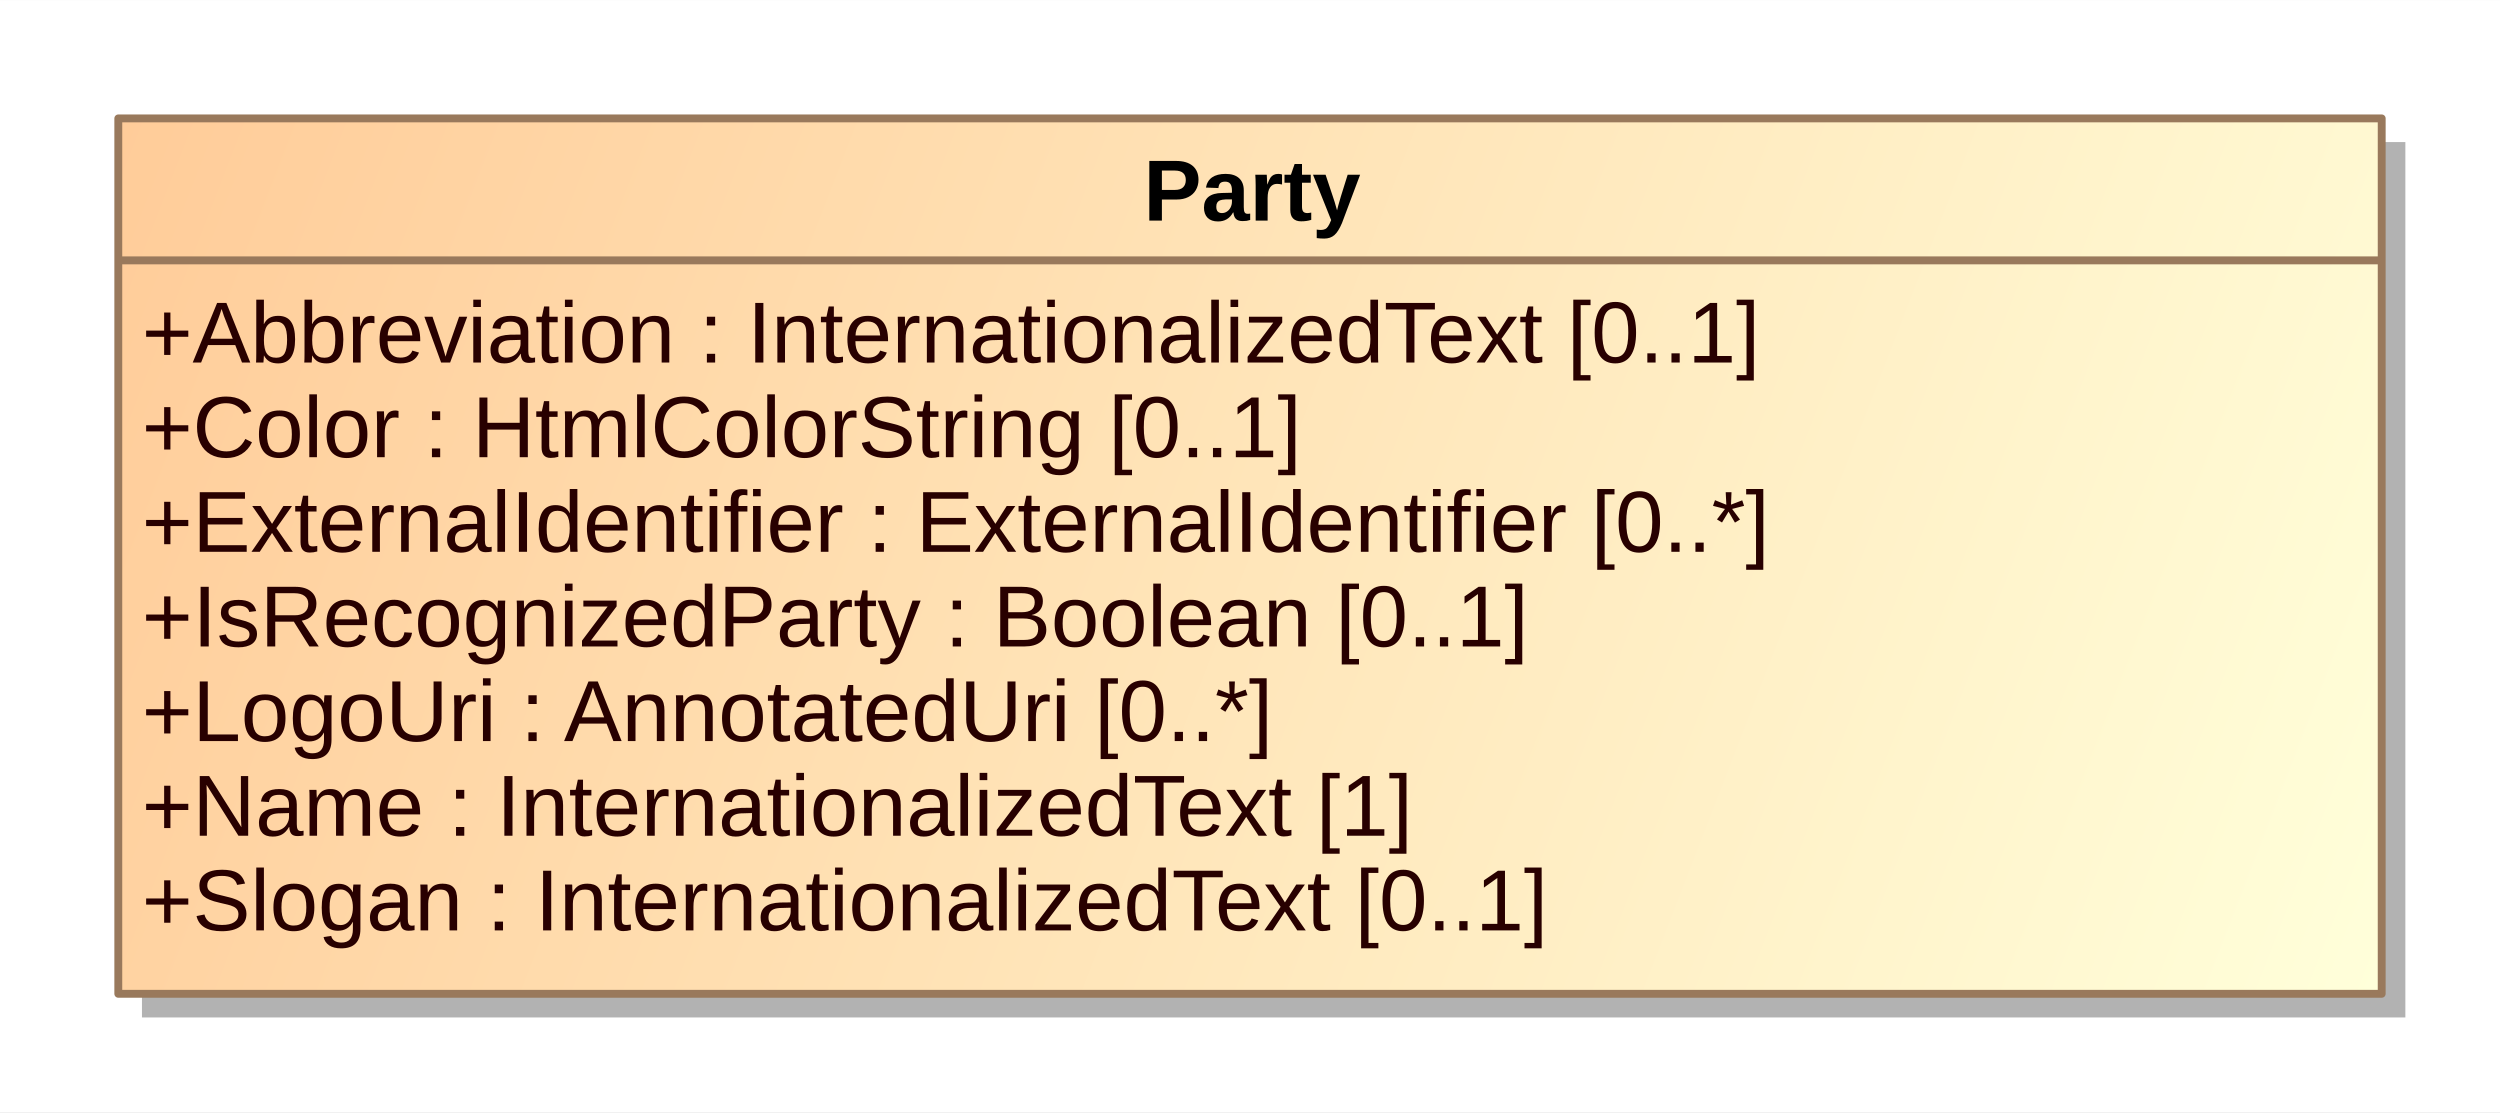
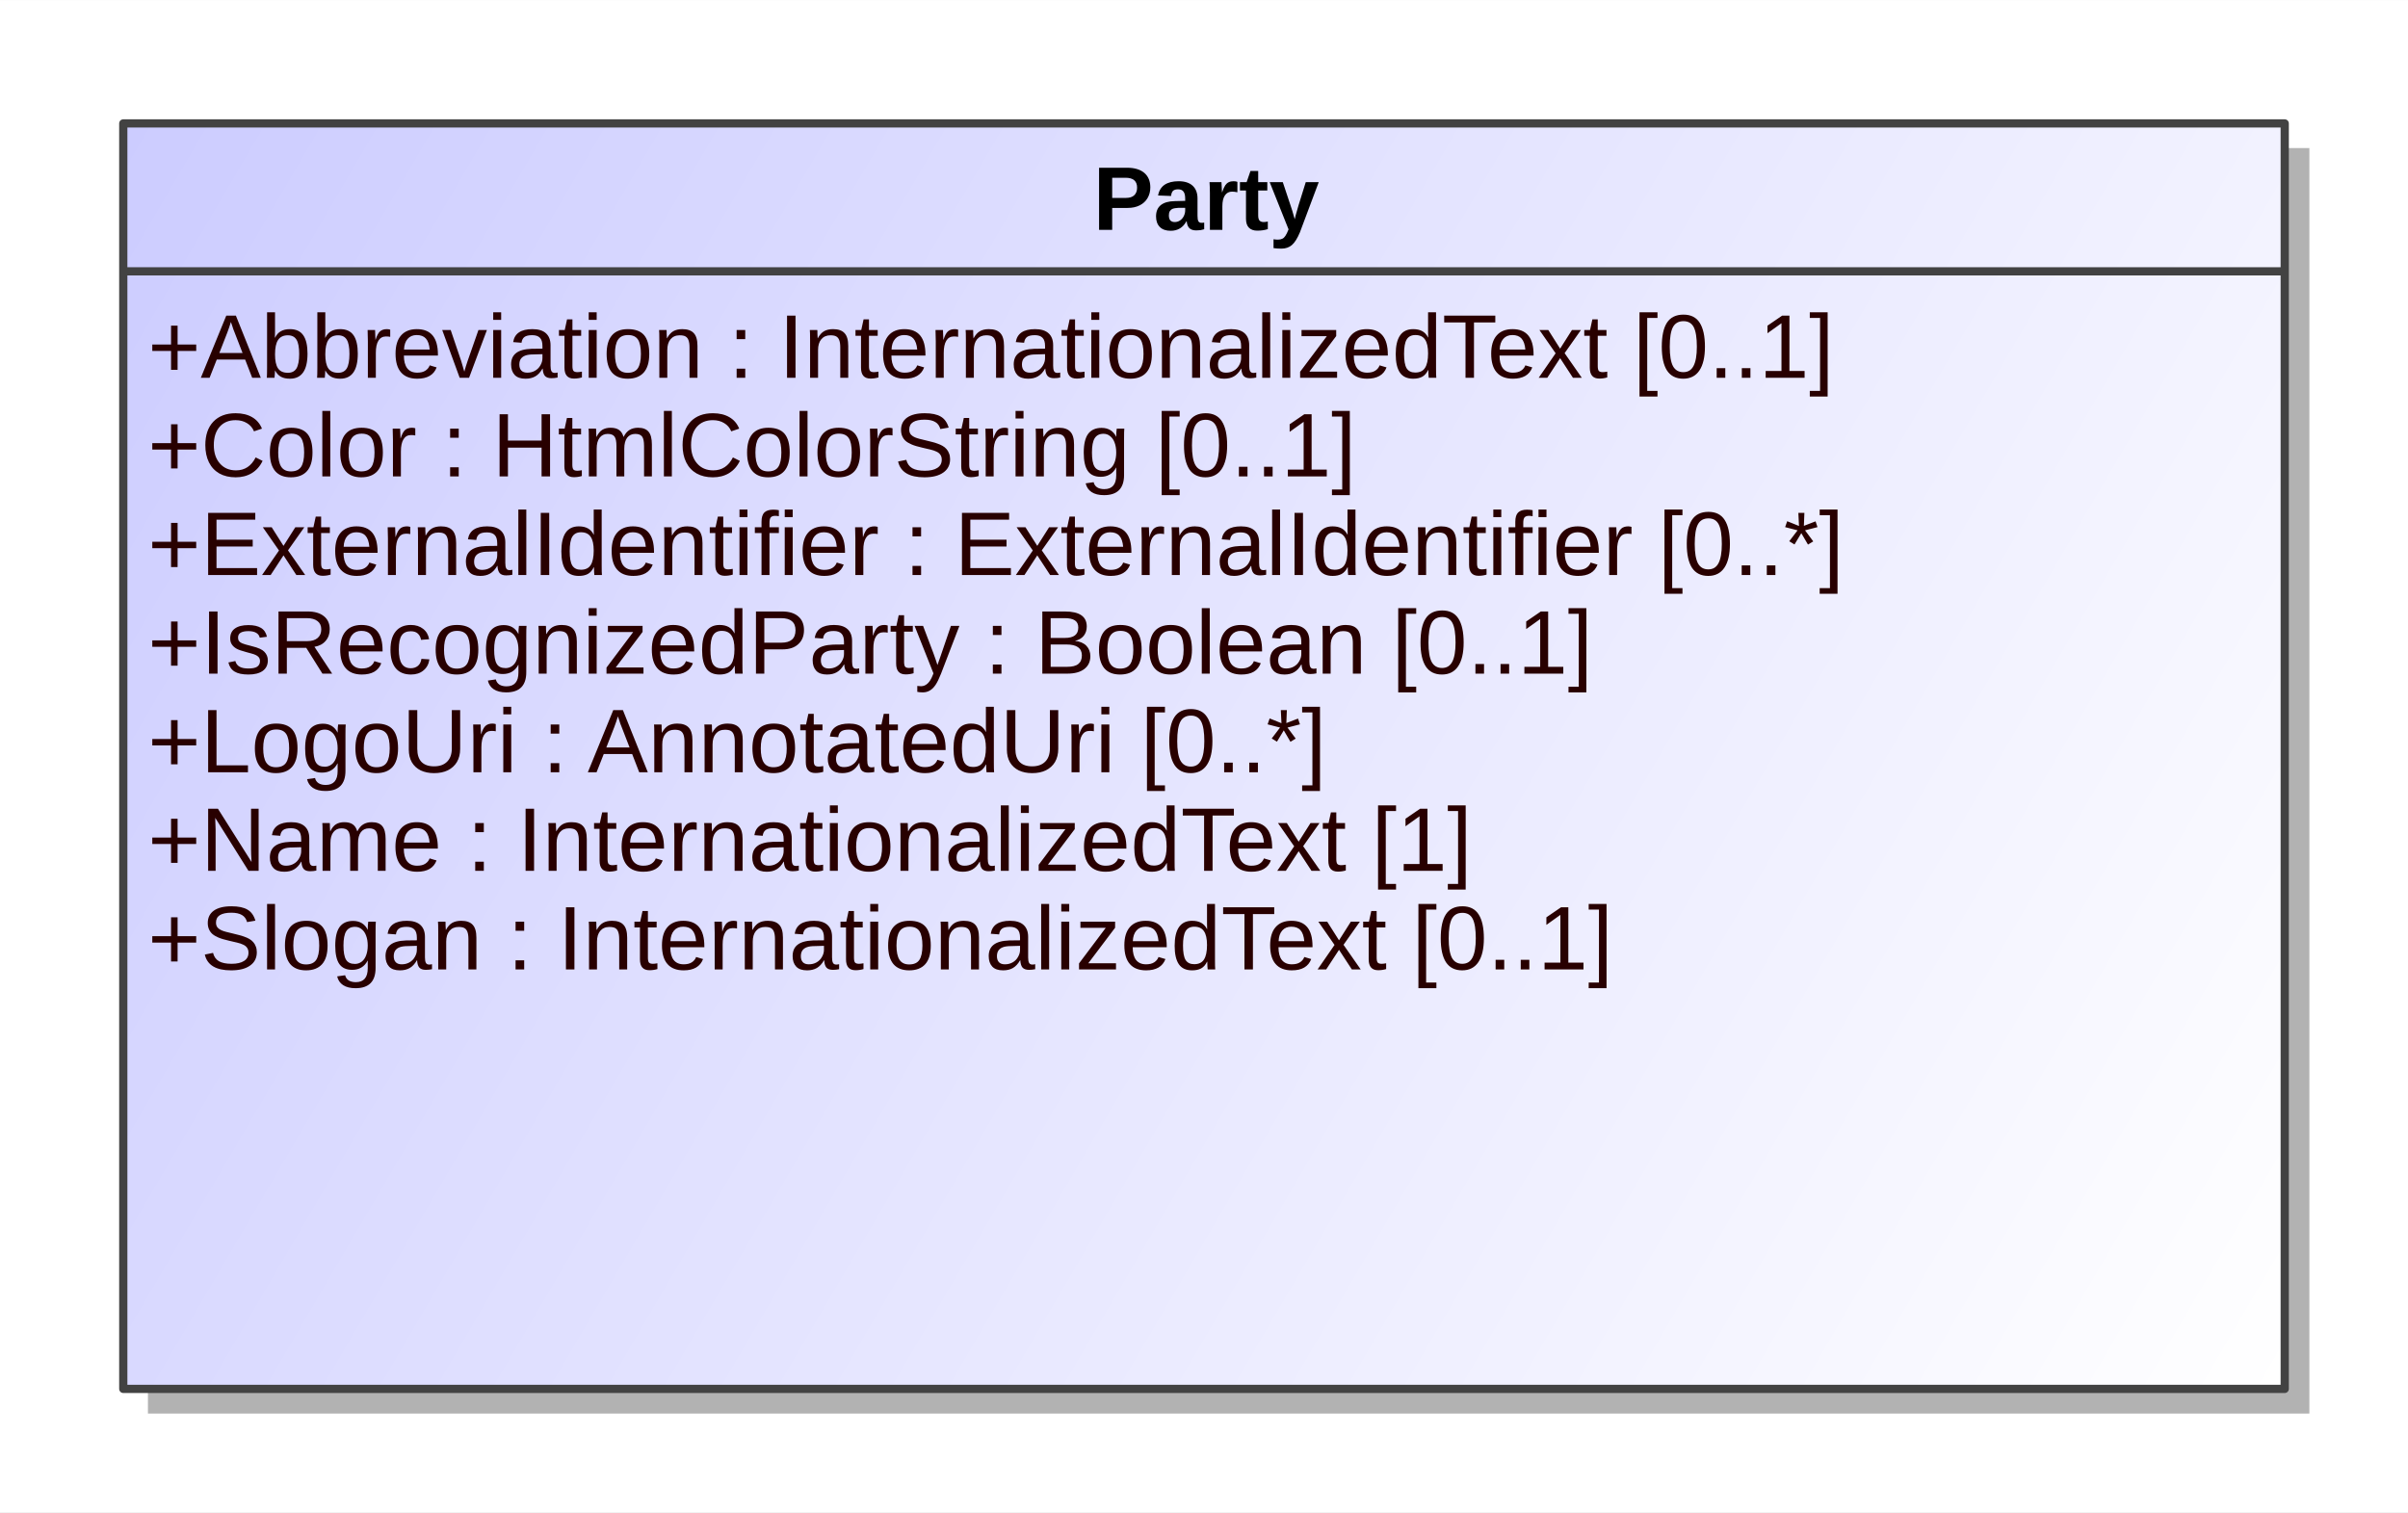
- <svg xmlns="http://www.w3.org/2000/svg" fill-opacity="1" color-rendering="auto" color-interpolation="auto" text-rendering="auto" stroke="black" stroke-linecap="square" width="3.302in" stroke-miterlimit="10" shape-rendering="auto" stroke-opacity="1" fill="black" stroke-dasharray="none" font-weight="normal" stroke-width="1" viewBox="0 0 317 141" height="1.469in" font-family="'Arial'" font-style="normal" stroke-linejoin="miter" font-size="12" stroke-dashoffset="0" image-rendering="auto">
+ <svg xmlns="http://www.w3.org/2000/svg" fill-opacity="1" color-rendering="auto" color-interpolation="auto" text-rendering="auto" stroke="black" stroke-linecap="square" width="3.052in" stroke-miterlimit="10" shape-rendering="auto" stroke-opacity="1" fill="black" stroke-dasharray="none" font-weight="normal" stroke-width="1" viewBox="0 0 293 184" height="1.917in" font-family="'Arial'" font-style="normal" stroke-linejoin="miter" font-size="12" stroke-dashoffset="0" image-rendering="auto">
  <defs id="genericDefs" />
  <g>
    <defs id="defs1">
-       <linearGradient x1="2007" gradientUnits="userSpaceOnUse" x2="2294" y1="236" y2="347" id="linearGradient1" spreadMethod="pad">
-         <stop stop-opacity="1" stop-color="rgb(255,204,153)" offset="0%" />
-         <stop stop-opacity="1" stop-color="rgb(255,255,218)" offset="100%" />
+       <linearGradient x1="1911" gradientUnits="userSpaceOnUse" x2="2174" y1="525" y2="679" id="linearGradient1" spreadMethod="pad">
+         <stop stop-opacity="1" stop-color="rgb(204,204,255)" offset="0%" />
+         <stop stop-opacity="1" stop-color="white" offset="100%" />
      </linearGradient>
      <clipPath clipPathUnits="userSpaceOnUse" id="clipPath1">
-         <path d="M0 0 L317 0 L317 141 L0 141 L0 0 Z" />
+         <path d="M0 0 L293 0 L293 184 L0 184 L0 0 Z" />
      </clipPath>
      <clipPath clipPathUnits="userSpaceOnUse" id="clipPath2">
-         <path d="M1992 221 L2309 221 L2309 362 L1992 362 L1992 221 Z" />
+         <path d="M1896 510 L2189 510 L2189 694 L1896 694 L1896 510 Z" />
      </clipPath>
    </defs>
    <g fill="white" stroke="white">
-       <rect x="0" width="317" height="141" y="0" clip-path="url(#clipPath1)" stroke="none" />
-       <rect x="2010" y="239" transform="translate(-1992,-221)" clip-path="url(#clipPath2)" fill="rgb(178,178,178)" width="287" text-rendering="geometricPrecision" height="111" stroke="none" />
-       <rect x="2007" y="236" transform="translate(-1992,-221)" clip-path="url(#clipPath2)" fill="url(#linearGradient1)" width="287" text-rendering="geometricPrecision" height="111" stroke="none" />
+       <rect x="0" width="293" height="184" y="0" clip-path="url(#clipPath1)" stroke="none" />
+       <rect x="1914" y="528" transform="translate(-1896,-510)" clip-path="url(#clipPath2)" fill="rgb(178,178,178)" width="263" text-rendering="geometricPrecision" height="154" stroke="none" />
+       <rect x="1911" y="525" transform="translate(-1896,-510)" clip-path="url(#clipPath2)" fill="url(#linearGradient1)" width="263" text-rendering="geometricPrecision" height="154" stroke="none" />
    </g>
-     <g fill="rgb(153,121,92)" text-rendering="geometricPrecision" transform="translate(-1992,-221)" stroke-linecap="butt" stroke="rgb(153,121,92)" stroke-linejoin="round">
-       <rect fill="none" x="2007" width="287" height="111" y="236" clip-path="url(#clipPath2)" />
-       <line y2="254" fill="none" x1="2007" clip-path="url(#clipPath2)" x2="2294" y1="254" />
-       <text x="2010" font-size="11" y="338.958" clip-path="url(#clipPath2)" fill="rgb(40,0,0)" stroke="none" space="preserve">+Slogan : InternationalizedText [0..1]</text>
-       <text x="2010" font-size="11" y="326.958" clip-path="url(#clipPath2)" fill="rgb(40,0,0)" stroke="none" space="preserve">+Name : InternationalizedText [1]</text>
-       <text x="2010" font-size="11" y="314.958" clip-path="url(#clipPath2)" fill="rgb(40,0,0)" stroke="none" space="preserve">+LogoUri : AnnotatedUri [0..*]</text>
-       <text x="2010" font-size="11" y="302.958" clip-path="url(#clipPath2)" fill="rgb(40,0,0)" stroke="none" space="preserve">+IsRecognizedParty : Boolean [0..1]</text>
-       <text x="2010" font-size="11" y="290.958" clip-path="url(#clipPath2)" fill="rgb(40,0,0)" stroke="none" space="preserve">+ExternalIdentifier : ExternalIdentifier [0..*]</text>
-       <text x="2010" font-size="11" y="278.958" clip-path="url(#clipPath2)" fill="rgb(40,0,0)" stroke="none" space="preserve">+Color : HtmlColorString [0..1]</text>
-       <text x="2010" font-size="11" y="266.958" clip-path="url(#clipPath2)" fill="rgb(40,0,0)" stroke="none" space="preserve">+Abbreviation : InternationalizedText [0..1]</text>
+     <g fill="rgb(66,66,66)" text-rendering="geometricPrecision" transform="translate(-1896,-510)" stroke-linecap="butt" stroke="rgb(66,66,66)" stroke-linejoin="round">
+       <rect fill="none" x="1911" width="263" height="154" y="525" clip-path="url(#clipPath2)" />
+       <line y2="543" fill="none" x1="1911" clip-path="url(#clipPath2)" x2="2174" y1="543" />
+       <text x="1914" font-size="11" y="627.958" clip-path="url(#clipPath2)" fill="rgb(40,0,0)" stroke="none" space="preserve">+Slogan : InternationalizedText [0..1]</text>
+       <text x="1914" font-size="11" y="615.958" clip-path="url(#clipPath2)" fill="rgb(40,0,0)" stroke="none" space="preserve">+Name : InternationalizedText [1]</text>
+       <text x="1914" font-size="11" y="603.958" clip-path="url(#clipPath2)" fill="rgb(40,0,0)" stroke="none" space="preserve">+LogoUri : AnnotatedUri [0..*]</text>
+       <text x="1914" font-size="11" y="591.958" clip-path="url(#clipPath2)" fill="rgb(40,0,0)" stroke="none" space="preserve">+IsRecognizedParty : Boolean [0..1]</text>
+       <text x="1914" font-size="11" y="579.958" clip-path="url(#clipPath2)" fill="rgb(40,0,0)" stroke="none" space="preserve">+ExternalIdentifier : ExternalIdentifier [0..*]</text>
+       <text x="1914" font-size="11" y="567.958" clip-path="url(#clipPath2)" fill="rgb(40,0,0)" stroke="none" space="preserve">+Color : HtmlColorString [0..1]</text>
+       <text x="1914" font-size="11" y="555.958" clip-path="url(#clipPath2)" fill="rgb(40,0,0)" stroke="none" space="preserve">+Abbreviation : InternationalizedText [0..1]</text>
    </g>
-     <g text-rendering="geometricPrecision" font-size="11" font-weight="bold" transform="translate(-1992,-221)" stroke-linecap="butt" stroke-linejoin="round">
-       <text x="2137" space="preserve" y="248.958" clip-path="url(#clipPath2)" stroke="none">Party</text>
+     <g text-rendering="geometricPrecision" font-size="11" font-weight="bold" transform="translate(-1896,-510)" stroke-linecap="butt" stroke-linejoin="round">
+       <text x="2029" space="preserve" y="537.958" clip-path="url(#clipPath2)" stroke="none">Party</text>
    </g>
  </g>
</svg>
